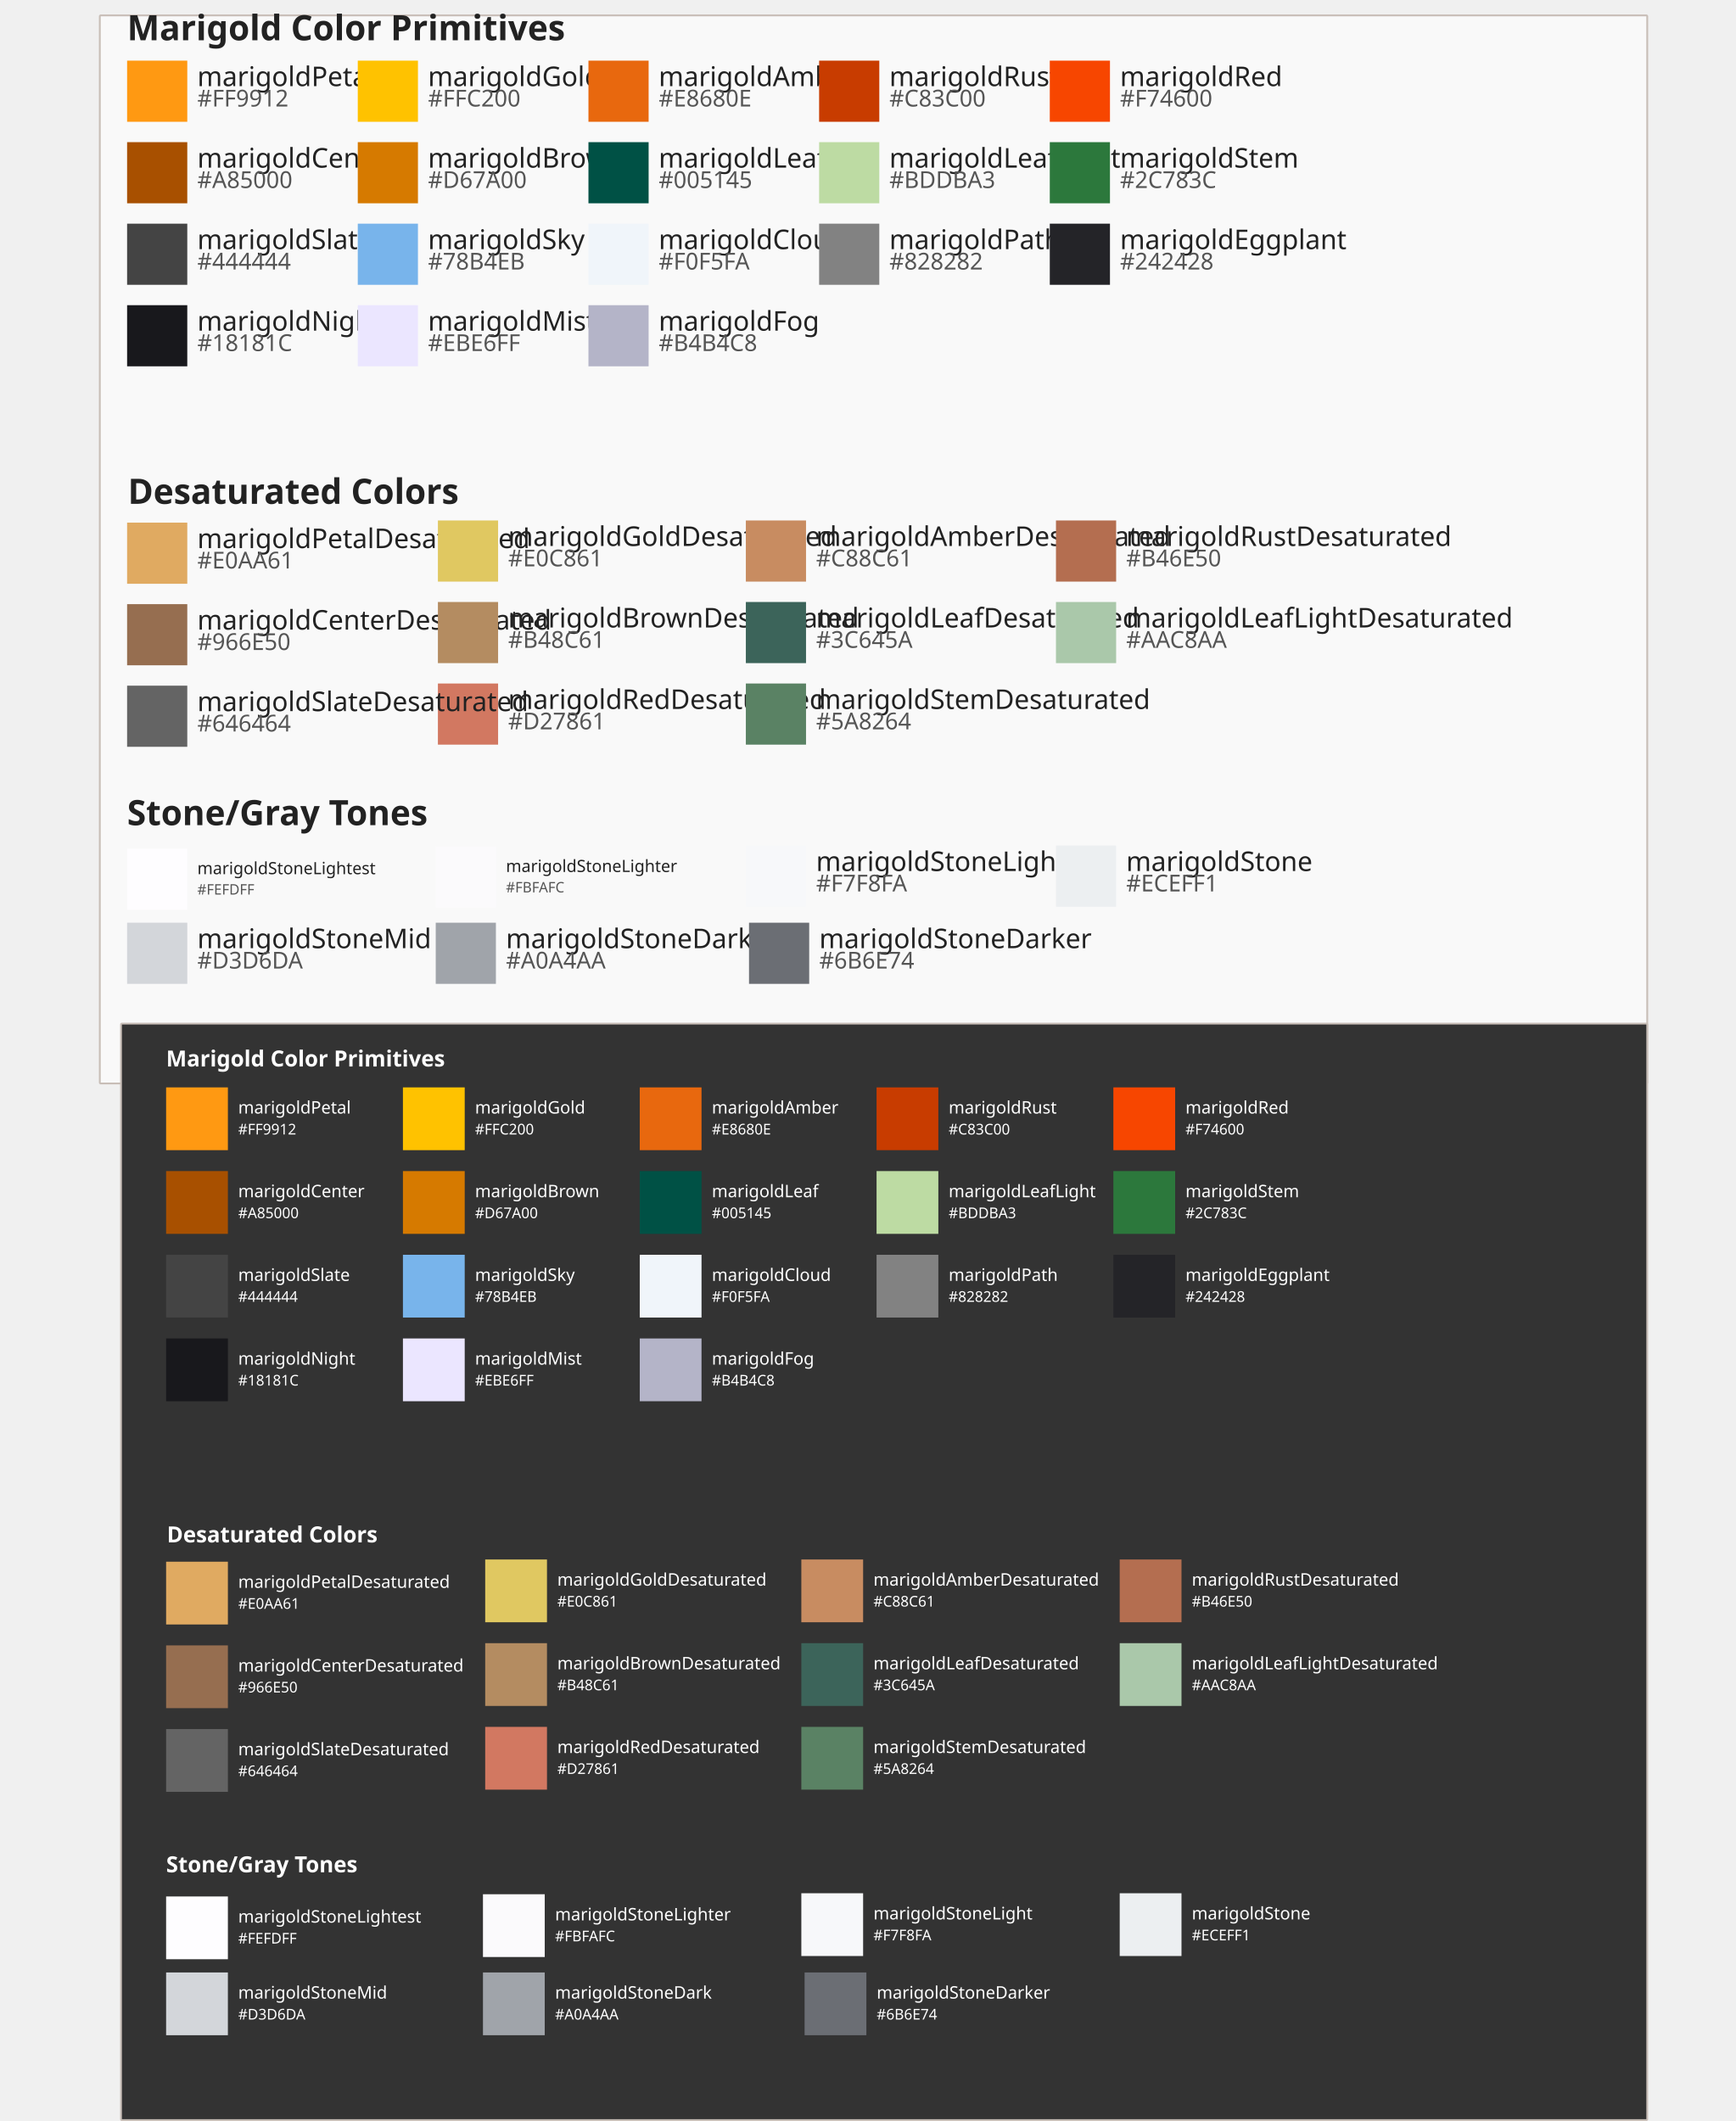
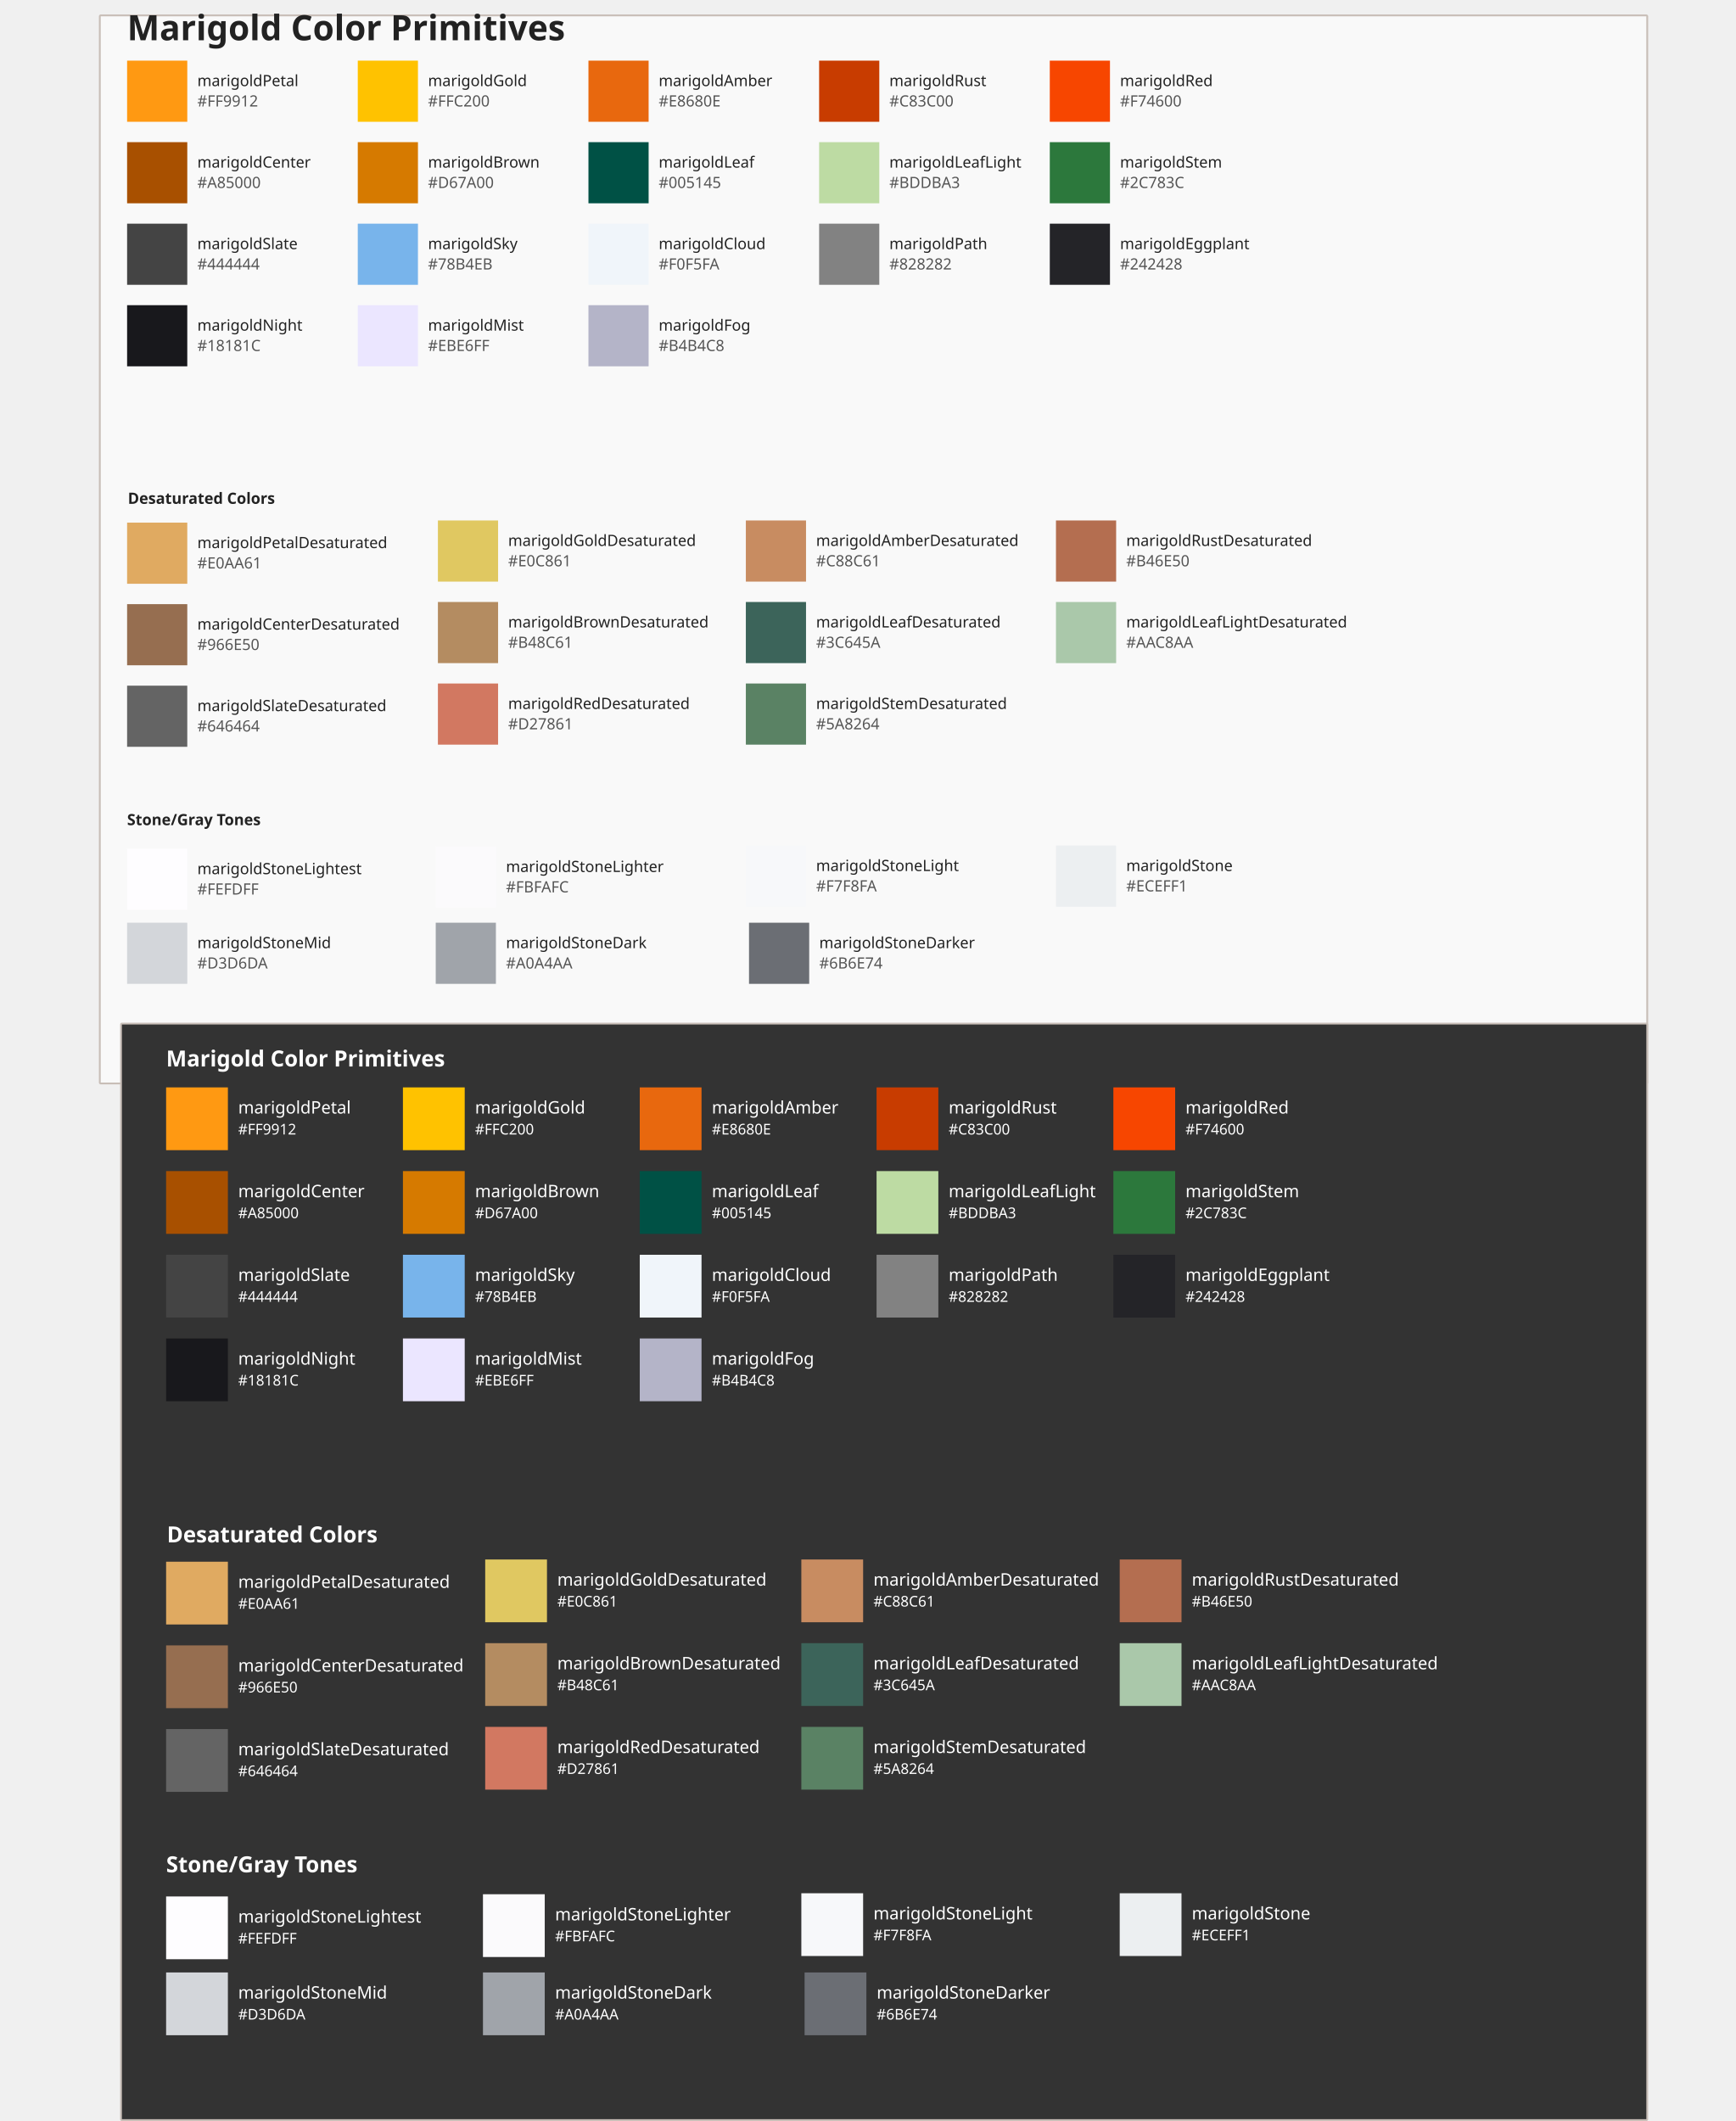
<svg xmlns="http://www.w3.org/2000/svg" width="900" height="1100" style="font-family:sans-serif" version="1.1" id="svg71">
  <defs id="defs71" />
  <style id="style1">
    .label { font-size: 14px; fill: #222; }
    .hex { font-size: 12px; fill: #555; }
    .title { font-size: 18px; font-weight: bold; fill: #222; }
  </style>
  <rect style="font-family:sans-serif;fill:#f9f9f9;fill-opacity:1;stroke:#c8beb7;stroke-width:1.89;stroke-linecap:round;stroke-linejoin:round;stroke-miterlimit:28;paint-order:markers stroke fill" id="rect1-6" width="801.503" height="552.97" x="52.233" y="8.462" />
  <text x="66.44" y="20.714" class="title" id="text1" transform="scale(0.992055,1.008009)" style="stroke-width:1">Marigold Color Primitives</text>
-   <text x="66.834" y="259.223" class="title" id="text2" transform="scale(0.992055,1.008009)" style="stroke-width:1">Desaturated Colors</text>
-   <text x="66.44" y="424.559" class="title" id="text3" transform="scale(0.992055,1.008009)" style="stroke-width:1">Stone/Gray Tones</text>
+   <text x="66.834" y="259.223" class="title" id="text2" transform="scale(0.992055,1.008009)" style="stroke-width:1;font-size:8px">Desaturated Colors</text>
+   <text x="66.44" y="424.559" class="title" id="text3" transform="scale(0.992055,1.008009)" style="stroke-width:1;font-size:8px">Stone/Gray Tones</text>
  <rect x="65.912" y="31.449" width="31.205" height="31.707" fill="#ff9912" id="rect3" style="stroke-width:1" />
-   <text x="103.138" y="44.305" class="label" id="text4" transform="scale(0.992055,1.008009)" style="stroke-width:1">marigoldPetal</text>
-   <text x="103.138" y="54.79" class="hex" id="text5" transform="scale(0.992055,1.008009)" style="stroke-width:1">#FF9912</text>
+   <text x="103.138" y="44.305" class="label" id="text4" transform="scale(0.992055,1.008009)" style="stroke-width:1;font-size:8px">marigoldPetal</text>
+   <text x="103.138" y="54.79" class="hex" id="text5" transform="scale(0.992055,1.008009)" style="stroke-width:1;font-size:8px">#FF9912</text>
  <rect x="185.532" y="31.449" width="31.205" height="31.707" fill="#ffc200" id="rect5" style="stroke-width:1" />
-   <text x="223.716" y="44.305" class="label" id="text6" transform="scale(0.992055,1.008009)" style="stroke-width:1">marigoldGold</text>
-   <text x="223.716" y="54.79" class="hex" id="text7" transform="scale(0.992055,1.008009)" style="stroke-width:1">#FFC200</text>
+   <text x="223.716" y="44.305" class="label" id="text6" transform="scale(0.992055,1.008009)" style="stroke-width:1;font-size:8px">marigoldGold</text>
+   <text x="223.716" y="54.79" class="hex" id="text7" transform="scale(0.992055,1.008009)" style="stroke-width:1;font-size:8px">#FFC200</text>
  <rect x="305.152" y="31.449" width="31.205" height="31.707" fill="#e8680e" id="rect7" style="stroke-width:1" />
-   <text x="344.294" y="44.305" class="label" id="text8" transform="scale(0.992055,1.008009)" style="stroke-width:1">marigoldAmber</text>
-   <text x="344.294" y="54.79" class="hex" id="text9" transform="scale(0.992055,1.008009)" style="stroke-width:1">#E8680E</text>
+   <text x="344.294" y="44.305" class="label" id="text8" transform="scale(0.992055,1.008009)" style="stroke-width:1;font-size:8px">marigoldAmber</text>
+   <text x="344.294" y="54.79" class="hex" id="text9" transform="scale(0.992055,1.008009)" style="stroke-width:1;font-size:8px">#E8680E</text>
  <rect x="424.772" y="31.449" width="31.205" height="31.707" fill="#c83c00" id="rect9" style="stroke-width:1" />
-   <text x="464.872" y="44.305" class="label" id="text10" transform="scale(0.992055,1.008009)" style="stroke-width:1">marigoldRust</text>
-   <text x="464.872" y="54.79" class="hex" id="text11" transform="scale(0.992055,1.008009)" style="stroke-width:1">#C83C00</text>
+   <text x="464.872" y="44.305" class="label" id="text10" transform="scale(0.992055,1.008009)" style="stroke-width:1;font-size:8px">marigoldRust</text>
+   <text x="464.872" y="54.79" class="hex" id="text11" transform="scale(0.992055,1.008009)" style="stroke-width:1;font-size:8px">#C83C00</text>
  <rect x="544.392" y="31.449" width="31.205" height="31.707" fill="#f74600" id="rect11" style="stroke-width:1" />
-   <text x="585.45" y="44.305" class="label" id="text12" transform="scale(0.992055,1.008009)" style="stroke-width:1">marigoldRed</text>
-   <text x="585.45" y="54.79" class="hex" id="text13" transform="scale(0.992055,1.008009)" style="stroke-width:1">#F74600</text>
+   <text x="585.45" y="44.305" class="label" id="text12" transform="scale(0.992055,1.008009)" style="stroke-width:1;font-size:8px">marigoldRed</text>
+   <text x="585.45" y="54.79" class="hex" id="text13" transform="scale(0.992055,1.008009)" style="stroke-width:1;font-size:8px">#F74600</text>
  <rect x="65.912" y="73.725" width="31.205" height="31.707" fill="#a85000" id="rect13" style="stroke-width:1" />
-   <text x="103.138" y="86.245" class="label" id="text14" transform="scale(0.992055,1.008009)" style="stroke-width:1">marigoldCenter</text>
-   <text x="103.138" y="96.731" class="hex" id="text15" transform="scale(0.992055,1.008009)" style="stroke-width:1">#A85000</text>
+   <text x="103.138" y="86.245" class="label" id="text14" transform="scale(0.992055,1.008009)" style="stroke-width:1;font-size:8px">marigoldCenter</text>
+   <text x="103.138" y="96.731" class="hex" id="text15" transform="scale(0.992055,1.008009)" style="stroke-width:1;font-size:8px">#A85000</text>
  <rect x="185.532" y="73.725" width="31.205" height="31.707" fill="#d67a00" id="rect15" style="stroke-width:1" />
-   <text x="223.716" y="86.245" class="label" id="text16" transform="scale(0.992055,1.008009)" style="stroke-width:1">marigoldBrown</text>
-   <text x="223.716" y="96.731" class="hex" id="text17" transform="scale(0.992055,1.008009)" style="stroke-width:1">#D67A00</text>
+   <text x="223.716" y="86.245" class="label" id="text16" transform="scale(0.992055,1.008009)" style="stroke-width:1;font-size:8px">marigoldBrown</text>
+   <text x="223.716" y="96.731" class="hex" id="text17" transform="scale(0.992055,1.008009)" style="stroke-width:1;font-size:8px">#D67A00</text>
  <rect x="305.152" y="73.725" width="31.205" height="31.707" fill="#005145" id="rect17" style="stroke-width:1" />
-   <text x="344.294" y="86.245" class="label" id="text18" transform="scale(0.992055,1.008009)" style="stroke-width:1">marigoldLeaf</text>
-   <text x="344.294" y="96.731" class="hex" id="text19" transform="scale(0.992055,1.008009)" style="stroke-width:1">#005145</text>
+   <text x="344.294" y="86.245" class="label" id="text18" transform="scale(0.992055,1.008009)" style="stroke-width:1;font-size:8px">marigoldLeaf</text>
+   <text x="344.294" y="96.731" class="hex" id="text19" transform="scale(0.992055,1.008009)" style="stroke-width:1;font-size:8px">#005145</text>
  <rect x="424.772" y="73.725" width="31.205" height="31.707" fill="#bddba3" id="rect19" style="stroke-width:1" />
-   <text x="464.872" y="86.245" class="label" id="text20" transform="scale(0.992055,1.008009)" style="stroke-width:1">marigoldLeafLight</text>
-   <text x="464.872" y="96.731" class="hex" id="text21" transform="scale(0.992055,1.008009)" style="stroke-width:1">#BDDBA3</text>
+   <text x="464.872" y="86.245" class="label" id="text20" transform="scale(0.992055,1.008009)" style="stroke-width:1;font-size:8px">marigoldLeafLight</text>
+   <text x="464.872" y="96.731" class="hex" id="text21" transform="scale(0.992055,1.008009)" style="stroke-width:1;font-size:8px">#BDDBA3</text>
  <rect x="544.392" y="73.725" width="31.205" height="31.707" fill="#2c783c" id="rect21" style="stroke-width:1" />
-   <text x="585.45" y="86.245" class="label" id="text22" transform="scale(0.992055,1.008009)" style="stroke-width:1">marigoldStem</text>
-   <text x="585.45" y="96.731" class="hex" id="text23" transform="scale(0.992055,1.008009)" style="stroke-width:1">#2C783C</text>
+   <text x="585.45" y="86.245" class="label" id="text22" transform="scale(0.992055,1.008009)" style="stroke-width:1;font-size:8px">marigoldStem</text>
+   <text x="585.45" y="96.731" class="hex" id="text23" transform="scale(0.992055,1.008009)" style="stroke-width:1;font-size:8px">#2C783C</text>
  <rect x="65.912" y="116.001" width="31.205" height="31.707" fill="#444444" id="rect23" style="stroke-width:1" />
-   <text x="103.138" y="128.186" class="label" id="text24" transform="scale(0.992055,1.008009)" style="stroke-width:1">marigoldSlate</text>
-   <text x="103.138" y="138.671" class="hex" id="text25" transform="scale(0.992055,1.008009)" style="stroke-width:1">#444444</text>
+   <text x="103.138" y="128.186" class="label" id="text24" transform="scale(0.992055,1.008009)" style="stroke-width:1;font-size:8px">marigoldSlate</text>
+   <text x="103.138" y="138.671" class="hex" id="text25" transform="scale(0.992055,1.008009)" style="stroke-width:1;font-size:8px">#444444</text>
  <rect x="185.532" y="116.001" width="31.205" height="31.707" fill="#78b4eb" id="rect25" style="stroke-width:1" />
-   <text x="223.716" y="128.186" class="label" id="text26" transform="scale(0.992055,1.008009)" style="stroke-width:1">marigoldSky</text>
-   <text x="223.716" y="138.671" class="hex" id="text27" transform="scale(0.992055,1.008009)" style="stroke-width:1">#78B4EB</text>
+   <text x="223.716" y="128.186" class="label" id="text26" transform="scale(0.992055,1.008009)" style="stroke-width:1;font-size:8px">marigoldSky</text>
+   <text x="223.716" y="138.671" class="hex" id="text27" transform="scale(0.992055,1.008009)" style="stroke-width:1;font-size:8px">#78B4EB</text>
  <rect x="305.152" y="116.001" width="31.205" height="31.707" fill="#f0f5fa" id="rect27" style="stroke-width:1" />
-   <text x="344.294" y="128.186" class="label" id="text28" transform="scale(0.992055,1.008009)" style="stroke-width:1">marigoldCloud</text>
-   <text x="344.294" y="138.671" class="hex" id="text29" transform="scale(0.992055,1.008009)" style="stroke-width:1">#F0F5FA</text>
+   <text x="344.294" y="128.186" class="label" id="text28" transform="scale(0.992055,1.008009)" style="stroke-width:1;font-size:8px">marigoldCloud</text>
+   <text x="344.294" y="138.671" class="hex" id="text29" transform="scale(0.992055,1.008009)" style="stroke-width:1;font-size:8px">#F0F5FA</text>
  <rect x="424.772" y="116.001" width="31.205" height="31.707" fill="#828282" id="rect29" style="stroke-width:1" />
-   <text x="464.872" y="128.186" class="label" id="text30" transform="scale(0.992055,1.008009)" style="stroke-width:1">marigoldPath</text>
-   <text x="464.872" y="138.671" class="hex" id="text31" transform="scale(0.992055,1.008009)" style="stroke-width:1">#828282</text>
+   <text x="464.872" y="128.186" class="label" id="text30" transform="scale(0.992055,1.008009)" style="stroke-width:1;font-size:8px">marigoldPath</text>
+   <text x="464.872" y="138.671" class="hex" id="text31" transform="scale(0.992055,1.008009)" style="stroke-width:1;font-size:8px">#828282</text>
  <rect x="544.392" y="116.001" width="31.205" height="31.707" fill="#242428" id="rect31" style="stroke-width:1" />
-   <text x="585.45" y="128.186" class="label" id="text32" transform="scale(0.992055,1.008009)" style="stroke-width:1">marigoldEggplant</text>
-   <text x="585.45" y="138.671" class="hex" id="text33" transform="scale(0.992055,1.008009)" style="stroke-width:1">#242428</text>
+   <text x="585.45" y="128.186" class="label" id="text32" transform="scale(0.992055,1.008009)" style="stroke-width:1;font-size:8px">marigoldEggplant</text>
+   <text x="585.45" y="138.671" class="hex" id="text33" transform="scale(0.992055,1.008009)" style="stroke-width:1;font-size:8px">#242428</text>
  <rect x="65.912" y="158.277" width="31.205" height="31.707" fill="#18181c" id="rect33" style="stroke-width:1" />
-   <text x="103.138" y="170.126" class="label" id="text34" transform="scale(0.992055,1.008009)" style="stroke-width:1">marigoldNight</text>
-   <text x="103.138" y="180.611" class="hex" id="text35" transform="scale(0.992055,1.008009)" style="stroke-width:1">#18181C</text>
+   <text x="103.138" y="170.126" class="label" id="text34" transform="scale(0.992055,1.008009)" style="stroke-width:1;font-size:8px">marigoldNight</text>
+   <text x="103.138" y="180.611" class="hex" id="text35" transform="scale(0.992055,1.008009)" style="stroke-width:1;font-size:8px">#18181C</text>
  <rect x="185.532" y="158.277" width="31.205" height="31.707" fill="#ebe6ff" id="rect35" style="stroke-width:1" />
-   <text x="223.716" y="170.126" class="label" id="text36" transform="scale(0.992055,1.008009)" style="stroke-width:1">marigoldMist</text>
-   <text x="223.716" y="180.611" class="hex" id="text37" transform="scale(0.992055,1.008009)" style="stroke-width:1">#EBE6FF</text>
+   <text x="223.716" y="170.126" class="label" id="text36" transform="scale(0.992055,1.008009)" style="stroke-width:1;font-size:8px">marigoldMist</text>
+   <text x="223.716" y="180.611" class="hex" id="text37" transform="scale(0.992055,1.008009)" style="stroke-width:1;font-size:8px">#EBE6FF</text>
  <rect x="305.152" y="158.277" width="31.205" height="31.707" fill="#b4b4c8" id="rect37" style="stroke-width:1" />
-   <text x="344.294" y="170.126" class="label" id="text38" transform="scale(0.992055,1.008009)" style="stroke-width:1">marigoldFog</text>
-   <text x="344.294" y="180.611" class="hex" id="text39" transform="scale(0.992055,1.008009)" style="stroke-width:1">#B4B4C8</text>
+   <text x="344.294" y="170.126" class="label" id="text38" transform="scale(0.992055,1.008009)" style="stroke-width:1;font-size:8px">marigoldFog</text>
+   <text x="344.294" y="180.611" class="hex" id="text39" transform="scale(0.992055,1.008009)" style="stroke-width:1;font-size:8px">#B4B4C8</text>
  <rect x="65.912" y="271.049" width="31.205" height="31.707" fill="#e0aa61" id="rect39" style="stroke-width:1" />
-   <text x="103.138" y="282.002" class="label" id="text40" transform="scale(0.992055,1.008009)" style="stroke-width:1">marigoldPetalDesaturated</text>
-   <text x="103.138" y="292.487" class="hex" id="text41" transform="scale(0.992055,1.008009)" style="stroke-width:1">#E0AA61</text>
+   <text x="103.138" y="282.002" class="label" id="text40" transform="scale(0.992055,1.008009)" style="stroke-width:1;font-size:8px">marigoldPetalDesaturated</text>
+   <text x="103.138" y="292.487" class="hex" id="text41" transform="scale(0.992055,1.008009)" style="stroke-width:1;font-size:8px">#E0AA61</text>
  <rect x="227.088" y="269.928" width="31.205" height="31.707" fill="#e0c861" id="rect41" style="stroke-width:1" />
-   <text x="265.605" y="280.89" class="label" id="text42" transform="scale(0.992055,1.008009)" style="stroke-width:1">marigoldGoldDesaturated</text>
-   <text x="265.605" y="291.375" class="hex" id="text43" transform="scale(0.992055,1.008009)" style="stroke-width:1">#E0C861</text>
+   <text x="265.605" y="280.89" class="label" id="text42" transform="scale(0.992055,1.008009)" style="stroke-width:1;font-size:8px">marigoldGoldDesaturated</text>
+   <text x="265.605" y="291.375" class="hex" id="text43" transform="scale(0.992055,1.008009)" style="stroke-width:1;font-size:8px">#E0C861</text>
  <rect x="386.775" y="269.928" width="31.205" height="31.707" fill="#c88c61" id="rect43" style="stroke-width:1" />
-   <text x="426.571" y="280.89" class="label" id="text44" transform="scale(0.992055,1.008009)" style="stroke-width:1">marigoldAmberDesaturated</text>
-   <text x="426.571" y="291.375" class="hex" id="text45" transform="scale(0.992055,1.008009)" style="stroke-width:1">#C88C61</text>
+   <text x="426.571" y="280.89" class="label" id="text44" transform="scale(0.992055,1.008009)" style="stroke-width:1;font-size:8px">marigoldAmberDesaturated</text>
+   <text x="426.571" y="291.375" class="hex" id="text45" transform="scale(0.992055,1.008009)" style="stroke-width:1;font-size:8px">#C88C61</text>
  <rect x="547.594" y="269.928" width="31.205" height="31.707" fill="#b46e50" id="rect45" style="stroke-width:1" />
-   <text x="588.677" y="280.89" class="label" id="text46" transform="scale(0.992055,1.008009)" style="stroke-width:1">marigoldRustDesaturated</text>
-   <text x="588.677" y="291.375" class="hex" id="text47" transform="scale(0.992055,1.008009)" style="stroke-width:1">#B46E50</text>
+   <text x="588.677" y="280.89" class="label" id="text46" transform="scale(0.992055,1.008009)" style="stroke-width:1;font-size:8px">marigoldRustDesaturated</text>
+   <text x="588.677" y="291.375" class="hex" id="text47" transform="scale(0.992055,1.008009)" style="stroke-width:1;font-size:8px">#B46E50</text>
  <rect x="227.088" y="354.48" width="31.205" height="31.707" fill="#d27861" id="rect47" style="stroke-width:1" />
-   <text x="265.605" y="364.77" class="label" id="text48" transform="scale(0.992055,1.008009)" style="stroke-width:1">marigoldRedDesaturated</text>
-   <text x="265.605" y="375.255" class="hex" id="text49" transform="scale(0.992055,1.008009)" style="stroke-width:1">#D27861</text>
+   <text x="265.605" y="364.77" class="label" id="text48" transform="scale(0.992055,1.008009)" style="stroke-width:1;font-size:8px">marigoldRedDesaturated</text>
+   <text x="265.605" y="375.255" class="hex" id="text49" transform="scale(0.992055,1.008009)" style="stroke-width:1;font-size:8px">#D27861</text>
  <rect x="65.912" y="313.325" width="31.205" height="31.707" fill="#966e50" id="rect49" style="stroke-width:1" />
-   <text x="103.138" y="323.942" class="label" id="text50" transform="scale(0.992055,1.008009)" style="stroke-width:1">marigoldCenterDesaturated</text>
-   <text x="103.138" y="334.427" class="hex" id="text51" transform="scale(0.992055,1.008009)" style="stroke-width:1">#966E50</text>
+   <text x="103.138" y="323.942" class="label" id="text50" transform="scale(0.992055,1.008009)" style="stroke-width:1;font-size:8px">marigoldCenterDesaturated</text>
+   <text x="103.138" y="334.427" class="hex" id="text51" transform="scale(0.992055,1.008009)" style="stroke-width:1;font-size:8px">#966E50</text>
  <rect x="227.088" y="312.204" width="31.205" height="31.707" fill="#b48c61" id="rect51" style="stroke-width:1" />
-   <text x="265.605" y="322.83" class="label" id="text52" transform="scale(0.992055,1.008009)" style="stroke-width:1">marigoldBrownDesaturated</text>
-   <text x="265.605" y="333.315" class="hex" id="text53" transform="scale(0.992055,1.008009)" style="stroke-width:1">#B48C61</text>
+   <text x="265.605" y="322.83" class="label" id="text52" transform="scale(0.992055,1.008009)" style="stroke-width:1;font-size:8px">marigoldBrownDesaturated</text>
+   <text x="265.605" y="333.315" class="hex" id="text53" transform="scale(0.992055,1.008009)" style="stroke-width:1;font-size:8px">#B48C61</text>
  <rect x="386.775" y="312.204" width="31.205" height="31.707" fill="#3c645a" id="rect53" style="stroke-width:1" />
-   <text x="426.571" y="322.83" class="label" id="text54" transform="scale(0.992055,1.008009)" style="stroke-width:1">marigoldLeafDesaturated</text>
-   <text x="426.571" y="333.315" class="hex" id="text55" transform="scale(0.992055,1.008009)" style="stroke-width:1">#3C645A</text>
+   <text x="426.571" y="322.83" class="label" id="text54" transform="scale(0.992055,1.008009)" style="stroke-width:1;font-size:8px">marigoldLeafDesaturated</text>
+   <text x="426.571" y="333.315" class="hex" id="text55" transform="scale(0.992055,1.008009)" style="stroke-width:1;font-size:8px">#3C645A</text>
  <rect x="547.594" y="312.204" width="31.205" height="31.707" fill="#aac8aa" id="rect55" style="stroke-width:1" />
-   <text x="588.677" y="322.83" class="label" id="text56" transform="scale(0.992055,1.008009)" style="stroke-width:1">marigoldLeafLightDesaturated</text>
-   <text x="588.677" y="333.315" class="hex" id="text57" transform="scale(0.992055,1.008009)" style="stroke-width:1">#AAC8AA</text>
+   <text x="588.677" y="322.83" class="label" id="text56" transform="scale(0.992055,1.008009)" style="stroke-width:1;font-size:8px">marigoldLeafLightDesaturated</text>
+   <text x="588.677" y="333.315" class="hex" id="text57" transform="scale(0.992055,1.008009)" style="stroke-width:1;font-size:8px">#AAC8AA</text>
  <rect x="386.775" y="354.48" width="31.205" height="31.707" fill="#5a8264" id="rect57" style="stroke-width:1" />
-   <text x="426.571" y="364.77" class="label" id="text58" transform="scale(0.992055,1.008009)" style="stroke-width:1">marigoldStemDesaturated</text>
-   <text x="426.571" y="375.255" class="hex" id="text59" transform="scale(0.992055,1.008009)" style="stroke-width:1">#5A8264</text>
+   <text x="426.571" y="364.77" class="label" id="text58" transform="scale(0.992055,1.008009)" style="stroke-width:1;font-size:8px">marigoldStemDesaturated</text>
+   <text x="426.571" y="375.255" class="hex" id="text59" transform="scale(0.992055,1.008009)" style="stroke-width:1;font-size:8px">#5A8264</text>
  <rect x="65.912" y="355.601" width="31.205" height="31.707" fill="#646464" id="rect59" style="stroke-width:1" />
-   <text x="103.138" y="365.882" class="label" id="text60" transform="scale(0.992055,1.008009)" style="stroke-width:1">marigoldSlateDesaturated</text>
-   <text x="103.138" y="376.367" class="hex" id="text61" transform="scale(0.992055,1.008009)" style="stroke-width:1">#646464</text>
+   <text x="103.138" y="365.882" class="label" id="text60" transform="scale(0.992055,1.008009)" style="stroke-width:1;font-size:8px">marigoldSlateDesaturated</text>
+   <text x="103.138" y="376.367" class="hex" id="text61" transform="scale(0.992055,1.008009)" style="stroke-width:1;font-size:8px">#646464</text>
  <rect x="386.775" y="438.529" width="31.205" height="31.707" fill="#f7f8fa" id="rect61" style="stroke-width:1" />
-   <text x="426.571" y="448.151" class="label" id="text62" transform="scale(0.992055,1.008009)" style="stroke-width:1">marigoldStoneLight</text>
-   <text x="426.571" y="458.636" class="hex" id="text63" transform="scale(0.992055,1.008009)" style="stroke-width:1">#F7F8FA</text>
+   <text x="426.571" y="448.151" class="label" id="text62" transform="scale(0.992055,1.008009)" style="stroke-width:1;font-size:8px">marigoldStoneLight</text>
+   <text x="426.571" y="458.636" class="hex" id="text63" transform="scale(0.992055,1.008009)" style="stroke-width:1;font-size:8px">#F7F8FA</text>
  <rect x="547.594" y="438.529" width="31.205" height="31.707" fill="#eceff1" id="rect63" style="stroke-width:1" />
-   <text x="588.677" y="448.151" class="label" id="text64" transform="scale(0.992055,1.008009)" style="stroke-width:1">marigoldStone</text>
-   <text x="588.677" y="458.636" class="hex" id="text65" transform="scale(0.992055,1.008009)" style="stroke-width:1">#ECEFF1</text>
+   <text x="588.677" y="448.151" class="label" id="text64" transform="scale(0.992055,1.008009)" style="stroke-width:1;font-size:8px">marigoldStone</text>
+   <text x="588.677" y="458.636" class="hex" id="text65" transform="scale(0.992055,1.008009)" style="stroke-width:1;font-size:8px">#ECEFF1</text>
  <rect x="65.912" y="478.541" width="31.205" height="31.707" fill="#d3d6da" id="rect65" style="stroke-width:1" />
-   <text x="103.138" y="487.845" class="label" id="text66" transform="scale(0.992055,1.008009)" style="stroke-width:1">marigoldStoneMid</text>
-   <text x="103.138" y="498.33" class="hex" id="text67" transform="scale(0.992055,1.008009)" style="stroke-width:1">#D3D6DA</text>
+   <text x="103.138" y="487.845" class="label" id="text66" transform="scale(0.992055,1.008009)" style="stroke-width:1;font-size:8px">marigoldStoneMid</text>
+   <text x="103.138" y="498.33" class="hex" id="text67" transform="scale(0.992055,1.008009)" style="stroke-width:1;font-size:8px">#D3D6DA</text>
  <rect x="225.957" y="478.541" width="31.205" height="31.707" fill="#a0a4aa" id="rect67" style="stroke-width:1" />
-   <text x="264.464" y="487.845" class="label" id="text68" transform="scale(0.992055,1.008009)" style="stroke-width:1">marigoldStoneDark</text>
-   <text x="264.464" y="498.33" class="hex" id="text69" transform="scale(0.992055,1.008009)" style="stroke-width:1">#A0A4AA</text>
+   <text x="264.464" y="487.845" class="label" id="text68" transform="scale(0.992055,1.008009)" style="stroke-width:1;font-size:8px">marigoldStoneDark</text>
+   <text x="264.464" y="498.33" class="hex" id="text69" transform="scale(0.992055,1.008009)" style="stroke-width:1;font-size:8px">#A0A4AA</text>
  <rect x="388.421" y="478.541" width="31.205" height="31.707" fill="#6b6e74" id="rect69" style="stroke-width:1" />
-   <text x="428.23" y="487.845" class="label" id="text70" transform="scale(0.992055,1.008009)" style="stroke-width:1">marigoldStoneDarker</text>
-   <text x="428.23" y="498.33" class="hex" id="text71" transform="scale(0.992055,1.008009)" style="stroke-width:1">#6B6E74</text>
+   <text x="428.23" y="487.845" class="label" id="text70" transform="scale(0.992055,1.008009)" style="stroke-width:1;font-size:8px">marigoldStoneDarker</text>
+   <text x="428.23" y="498.33" class="hex" id="text71" transform="scale(0.992055,1.008009)" style="stroke-width:1;font-size:8px">#6B6E74</text>
  <rect x="225.957" y="439.032" width="31.205" height="31.707" fill="#f7f8fa" id="rect61-7" style="font-family:sans-serif;fill:#fbfafc;fill-opacity:1;stroke-width:1" />
-   <text x="264.464" y="448.65" class="label" id="text62-9" transform="scale(0.992055,1.008009)" style="font-size:8.682px;font-family:sans-serif;fill:#222222;stroke-width:1">marigoldStoneLighter</text>
-   <text x="264.464" y="459.135" class="hex" id="text63-3" transform="scale(0.992055,1.008009)" style="font-size:7.442px;font-family:sans-serif;fill:#555555;stroke-width:1">#FBFAFC</text>
+   <text x="264.464" y="448.65" class="label" id="text62-9" transform="scale(0.992055,1.008009)" style="font-size:8px;font-family:sans-serif;fill:#222222;stroke-width:1">marigoldStoneLighter</text>
+   <text x="264.464" y="459.135" class="hex" id="text63-3" transform="scale(0.992055,1.008009)" style="font-size:8px;font-family:sans-serif;fill:#555555;stroke-width:1">#FBFAFC</text>
  <rect x="65.912" y="440.153" width="31.205" height="31.707" fill="#f7f8fa" id="rect61-7-8" style="font-family:sans-serif;fill:#fefdff;fill-opacity:1;stroke-width:1" />
-   <text x="103.138" y="449.763" class="label" id="text62-9-0" transform="scale(0.992055,1.008009)" style="font-size:8.682px;font-family:sans-serif;fill:#222222;stroke-width:1">marigoldStoneLightest</text>
-   <text x="103.138" y="460.248" class="hex" id="text63-3-2" transform="scale(0.992055,1.008009)" style="font-size:7.442px;font-family:sans-serif;fill:#555555;stroke-width:1">#FEFDFF</text>
+   <text x="103.138" y="449.763" class="label" id="text62-9-0" transform="scale(0.992055,1.008009)" style="font-size:8px;font-family:sans-serif;fill:#222222;stroke-width:1">marigoldStoneLightest</text>
+   <text x="103.138" y="460.248" class="hex" id="text63-3-2" transform="scale(0.992055,1.008009)" style="font-size:8px;font-family:sans-serif;fill:#555555;stroke-width:1">#FEFDFF</text>
  <rect style="fill:#333333;fill-opacity:1;stroke:#c8beb7;stroke-width:1.89;stroke-linecap:round;stroke-linejoin:round;stroke-miterlimit:28;paint-order:markers stroke fill" id="rect1" width="790.515" height="567.715" x="63.222" y="531.34" />
  <text x="86.833" y="548.696" class="title" id="text1-3" transform="scale(0.9920403,1.008024)" style="font-weight:bold;font-size:11.46px;font-family:sans-serif;fill:#ffffff;fill-opacity:1;stroke-width:1">Marigold Color Primitives</text>
  <text x="87.238" y="793.561" class="title" id="text2-9" transform="scale(0.9920403,1.008024)" style="font-weight:bold;font-size:11.46px;font-family:sans-serif;fill:#ffffff;fill-opacity:1;stroke-width:1">Desaturated Colors</text>
  <text x="86.833" y="963.303" class="title" id="text3-9" transform="scale(0.9920403,1.008024)" style="font-weight:bold;font-size:11.46px;font-family:sans-serif;fill:#ffffff;fill-opacity:1;stroke-width:1">Stone/Gray Tones</text>
  <rect x="86.142" y="563.949" width="32.036" height="32.552" fill="#ff9912" id="rect3-9" style="font-family:sans-serif;stroke-width:1" />
  <text x="124.509" y="572.916" class="label" id="text4-1" transform="scale(0.9920403,1.008024)" style="font-size:8.913px;font-family:sans-serif;fill:#ffffff;fill-opacity:1;stroke-width:1">marigoldPetal</text>
  <text x="124.509" y="583.68" class="hex" id="text5-7" transform="scale(0.9920403,1.008024)" style="font-size:7.64px;font-family:sans-serif;fill:#ffffff;fill-opacity:1;stroke-width:1">#FF9912</text>
  <rect x="208.948" y="563.949" width="32.036" height="32.552" fill="#ffc200" id="rect5-2" style="font-family:sans-serif;stroke-width:1" />
  <text x="248.3" y="572.916" class="label" id="text6-3" transform="scale(0.9920403,1.008024)" style="font-size:8.913px;font-family:sans-serif;fill:#ffffff;fill-opacity:1;stroke-width:1">marigoldGold</text>
  <text x="248.3" y="583.68" class="hex" id="text7-6" transform="scale(0.9920403,1.008024)" style="font-size:7.64px;font-family:sans-serif;fill:#ffffff;fill-opacity:1;stroke-width:1">#FFC200</text>
  <rect x="331.754" y="563.949" width="32.036" height="32.552" fill="#e8680e" id="rect7-5" style="font-family:sans-serif;stroke-width:1" />
  <text x="372.092" y="572.916" class="label" id="text8-5" transform="scale(0.9920403,1.008024)" style="font-size:8.913px;font-family:sans-serif;fill:#ffffff;fill-opacity:1;stroke-width:1">marigoldAmber</text>
  <text x="372.092" y="583.68" class="hex" id="text9-8" transform="scale(0.9920403,1.008024)" style="font-size:7.64px;font-family:sans-serif;fill:#ffffff;fill-opacity:1;stroke-width:1">#E8680E</text>
  <rect x="454.56" y="563.949" width="32.036" height="32.552" fill="#c83c00" id="rect9-1" style="font-family:sans-serif;stroke-width:1" />
  <text x="495.883" y="572.916" class="label" id="text10-4" transform="scale(0.9920403,1.008024)" style="font-size:8.913px;font-family:sans-serif;fill:#ffffff;fill-opacity:1;stroke-width:1">marigoldRust</text>
  <text x="495.883" y="583.68" class="hex" id="text11-7" transform="scale(0.9920403,1.008024)" style="font-size:7.64px;font-family:sans-serif;fill:#ffffff;fill-opacity:1;stroke-width:1">#C83C00</text>
  <rect x="577.366" y="563.949" width="32.036" height="32.552" fill="#f74600" id="rect11-1" style="font-family:sans-serif;stroke-width:1" />
  <text x="619.674" y="572.916" class="label" id="text12-3" transform="scale(0.9920403,1.008024)" style="font-size:8.913px;font-family:sans-serif;fill:#ffffff;fill-opacity:1;stroke-width:1">marigoldRed</text>
  <text x="619.674" y="583.68" class="hex" id="text13-8" transform="scale(0.9920403,1.008024)" style="font-size:7.64px;font-family:sans-serif;fill:#ffffff;fill-opacity:1;stroke-width:1">#F74600</text>
  <rect x="86.142" y="607.352" width="32.036" height="32.552" fill="#a85000" id="rect13-4" style="font-family:sans-serif;stroke-width:1" />
  <text x="124.509" y="615.974" class="label" id="text14-8" transform="scale(0.9920403,1.008024)" style="font-size:8.913px;font-family:sans-serif;fill:#ffffff;fill-opacity:1;stroke-width:1">marigoldCenter</text>
  <text x="124.509" y="626.738" class="hex" id="text15-0" transform="scale(0.9920403,1.008024)" style="font-size:7.64px;font-family:sans-serif;fill:#ffffff;fill-opacity:1;stroke-width:1">#A85000</text>
  <rect x="208.948" y="607.352" width="32.036" height="32.552" fill="#d67a00" id="rect15-4" style="font-family:sans-serif;stroke-width:1" />
  <text x="248.3" y="615.974" class="label" id="text16-6" transform="scale(0.9920403,1.008024)" style="font-size:8.913px;font-family:sans-serif;fill:#ffffff;fill-opacity:1;stroke-width:1">marigoldBrown</text>
  <text x="248.3" y="626.738" class="hex" id="text17-0" transform="scale(0.9920403,1.008024)" style="font-size:7.64px;font-family:sans-serif;fill:#ffffff;fill-opacity:1;stroke-width:1">#D67A00</text>
  <rect x="331.754" y="607.352" width="32.036" height="32.552" fill="#005145" id="rect17-3" style="font-family:sans-serif;stroke-width:1" />
  <text x="372.092" y="615.974" class="label" id="text18-2" transform="scale(0.9920403,1.008024)" style="font-size:8.913px;font-family:sans-serif;fill:#ffffff;fill-opacity:1;stroke-width:1">marigoldLeaf</text>
  <text x="372.092" y="626.738" class="hex" id="text19-6" transform="scale(0.9920403,1.008024)" style="font-size:7.64px;font-family:sans-serif;fill:#ffffff;fill-opacity:1;stroke-width:1">#005145</text>
  <rect x="454.56" y="607.352" width="32.036" height="32.552" fill="#bddba3" id="rect19-9" style="font-family:sans-serif;stroke-width:1" />
  <text x="495.883" y="615.974" class="label" id="text20-4" transform="scale(0.9920403,1.008024)" style="font-size:8.913px;font-family:sans-serif;fill:#ffffff;fill-opacity:1;stroke-width:1">marigoldLeafLight</text>
  <text x="495.883" y="626.738" class="hex" id="text21-1" transform="scale(0.9920403,1.008024)" style="font-size:7.64px;font-family:sans-serif;fill:#ffffff;fill-opacity:1;stroke-width:1">#BDDBA3</text>
  <rect x="577.366" y="607.352" width="32.036" height="32.552" fill="#2c783c" id="rect21-3" style="font-family:sans-serif;stroke-width:1" />
  <text x="619.674" y="615.974" class="label" id="text22-7" transform="scale(0.9920403,1.008024)" style="font-size:8.913px;font-family:sans-serif;fill:#ffffff;fill-opacity:1;stroke-width:1">marigoldStem</text>
  <text x="619.674" y="626.738" class="hex" id="text23-8" transform="scale(0.9920403,1.008024)" style="font-size:7.64px;font-family:sans-serif;fill:#ffffff;fill-opacity:1;stroke-width:1">#2C783C</text>
  <rect x="86.142" y="650.756" width="32.036" height="32.552" fill="#444444" id="rect23-8" style="font-family:sans-serif;stroke-width:1" />
  <text x="124.509" y="659.031" class="label" id="text24-3" transform="scale(0.9920403,1.008024)" style="font-size:8.913px;font-family:sans-serif;fill:#ffffff;fill-opacity:1;stroke-width:1">marigoldSlate</text>
  <text x="124.509" y="669.796" class="hex" id="text25-8" transform="scale(0.9920403,1.008024)" style="font-size:7.64px;font-family:sans-serif;fill:#ffffff;fill-opacity:1;stroke-width:1">#444444</text>
  <rect x="208.948" y="650.756" width="32.036" height="32.552" fill="#78b4eb" id="rect25-1" style="font-family:sans-serif;stroke-width:1" />
  <text x="248.3" y="659.031" class="label" id="text26-5" transform="scale(0.9920403,1.008024)" style="font-size:8.913px;font-family:sans-serif;fill:#ffffff;fill-opacity:1;stroke-width:1">marigoldSky</text>
  <text x="248.3" y="669.796" class="hex" id="text27-3" transform="scale(0.9920403,1.008024)" style="font-size:7.64px;font-family:sans-serif;fill:#ffffff;fill-opacity:1;stroke-width:1">#78B4EB</text>
  <rect x="331.754" y="650.756" width="32.036" height="32.552" fill="#f0f5fa" id="rect27-5" style="font-family:sans-serif;stroke-width:1" />
  <text x="372.092" y="659.031" class="label" id="text28-4" transform="scale(0.9920403,1.008024)" style="font-size:8.913px;font-family:sans-serif;fill:#ffffff;fill-opacity:1;stroke-width:1">marigoldCloud</text>
  <text x="372.092" y="669.796" class="hex" id="text29-3" transform="scale(0.9920403,1.008024)" style="font-size:7.64px;font-family:sans-serif;fill:#ffffff;fill-opacity:1;stroke-width:1">#F0F5FA</text>
  <rect x="454.56" y="650.756" width="32.036" height="32.552" fill="#828282" id="rect29-6" style="font-family:sans-serif;stroke-width:1" />
  <text x="495.883" y="659.031" class="label" id="text30-5" transform="scale(0.9920403,1.008024)" style="font-size:8.913px;font-family:sans-serif;fill:#ffffff;fill-opacity:1;stroke-width:1">marigoldPath</text>
  <text x="495.883" y="669.796" class="hex" id="text31-9" transform="scale(0.9920403,1.008024)" style="font-size:7.64px;font-family:sans-serif;fill:#ffffff;fill-opacity:1;stroke-width:1">#828282</text>
  <rect x="577.366" y="650.756" width="32.036" height="32.552" fill="#242428" id="rect31-5" style="font-family:sans-serif;stroke-width:1" />
  <text x="619.674" y="659.031" class="label" id="text32-4" transform="scale(0.9920403,1.008024)" style="font-size:8.913px;font-family:sans-serif;fill:#ffffff;fill-opacity:1;stroke-width:1">marigoldEggplant</text>
  <text x="619.674" y="669.796" class="hex" id="text33-9" transform="scale(0.9920403,1.008024)" style="font-size:7.64px;font-family:sans-serif;fill:#ffffff;fill-opacity:1;stroke-width:1">#242428</text>
  <rect x="86.142" y="694.159" width="32.036" height="32.552" fill="#18181c" id="rect33-1" style="font-family:sans-serif;stroke-width:1" />
  <text x="124.509" y="702.089" class="label" id="text34-7" transform="scale(0.9920403,1.008024)" style="font-size:8.913px;font-family:sans-serif;fill:#ffffff;fill-opacity:1;stroke-width:1">marigoldNight</text>
  <text x="124.509" y="712.854" class="hex" id="text35-5" transform="scale(0.9920403,1.008024)" style="font-size:7.64px;font-family:sans-serif;fill:#ffffff;fill-opacity:1;stroke-width:1">#18181C</text>
  <rect x="208.948" y="694.159" width="32.036" height="32.552" fill="#ebe6ff" id="rect35-5" style="font-family:sans-serif;stroke-width:1" />
  <text x="248.3" y="702.089" class="label" id="text36-4" transform="scale(0.9920403,1.008024)" style="font-size:8.913px;font-family:sans-serif;fill:#ffffff;fill-opacity:1;stroke-width:1">marigoldMist</text>
  <text x="248.3" y="712.854" class="hex" id="text37-1" transform="scale(0.9920403,1.008024)" style="font-size:7.64px;font-family:sans-serif;fill:#ffffff;fill-opacity:1;stroke-width:1">#EBE6FF</text>
  <rect x="331.754" y="694.159" width="32.036" height="32.552" fill="#b4b4c8" id="rect37-8" style="font-family:sans-serif;stroke-width:1" />
  <text x="372.092" y="702.089" class="label" id="text38-8" transform="scale(0.9920403,1.008024)" style="font-size:8.913px;font-family:sans-serif;fill:#ffffff;fill-opacity:1;stroke-width:1">marigoldFog</text>
  <text x="372.092" y="712.854" class="hex" id="text39-3" transform="scale(0.9920403,1.008024)" style="font-size:7.64px;font-family:sans-serif;fill:#ffffff;fill-opacity:1;stroke-width:1">#B4B4C8</text>
  <rect x="86.142" y="809.938" width="32.036" height="32.552" fill="#e0aa61" id="rect39-5" style="font-family:sans-serif;stroke-width:1" />
  <text x="124.509" y="816.947" class="label" id="text40-2" transform="scale(0.9920403,1.008024)" style="font-size:8.913px;font-family:sans-serif;fill:#ffffff;fill-opacity:1;stroke-width:1">marigoldPetalDesaturated</text>
  <text x="124.509" y="827.711" class="hex" id="text41-2" transform="scale(0.9920403,1.008024)" style="font-size:7.64px;font-family:sans-serif;fill:#ffffff;fill-opacity:1;stroke-width:1">#E0AA61</text>
  <rect x="251.611" y="808.787" width="32.036" height="32.552" fill="#e0c861" id="rect41-6" style="font-family:sans-serif;stroke-width:1" />
  <text x="291.306" y="815.805" class="label" id="text42-6" transform="scale(0.9920403,1.008024)" style="font-size:8.913px;font-family:sans-serif;fill:#ffffff;fill-opacity:1;stroke-width:1">marigoldGoldDesaturated</text>
  <text x="291.306" y="826.569" class="hex" id="text43-7" transform="scale(0.9920403,1.008024)" style="font-size:7.64px;font-family:sans-serif;fill:#ffffff;fill-opacity:1;stroke-width:1">#E0C861</text>
  <rect x="415.551" y="808.787" width="32.036" height="32.552" fill="#c88c61" id="rect43-8" style="font-family:sans-serif;stroke-width:1" />
  <text x="456.561" y="815.805" class="label" id="text44-4" transform="scale(0.9920403,1.008024)" style="font-size:8.913px;font-family:sans-serif;fill:#ffffff;fill-opacity:1;stroke-width:1">marigoldAmberDesaturated</text>
  <text x="456.561" y="826.569" class="hex" id="text45-1" transform="scale(0.9920403,1.008024)" style="font-size:7.64px;font-family:sans-serif;fill:#ffffff;fill-opacity:1;stroke-width:1">#C88C61</text>
  <rect x="580.653" y="808.787" width="32.036" height="32.552" fill="#b46e50" id="rect45-7" style="font-family:sans-serif;stroke-width:1" />
  <text x="622.987" y="815.805" class="label" id="text46-1" transform="scale(0.9920403,1.008024)" style="font-size:8.913px;font-family:sans-serif;fill:#ffffff;fill-opacity:1;stroke-width:1">marigoldRustDesaturated</text>
  <text x="622.987" y="826.569" class="hex" id="text47-8" transform="scale(0.9920403,1.008024)" style="font-size:7.64px;font-family:sans-serif;fill:#ffffff;fill-opacity:1;stroke-width:1">#B46E50</text>
  <rect x="251.611" y="895.594" width="32.036" height="32.552" fill="#d27861" id="rect47-7" style="font-family:sans-serif;stroke-width:1" />
  <text x="291.305" y="901.921" class="label" id="text48-8" transform="scale(0.9920403,1.008024)" style="font-size:8.913px;font-family:sans-serif;fill:#ffffff;fill-opacity:1;stroke-width:1">marigoldRedDesaturated</text>
  <text x="291.305" y="912.685" class="hex" id="text49-7" transform="scale(0.9920403,1.008024)" style="font-size:7.64px;font-family:sans-serif;fill:#ffffff;fill-opacity:1;stroke-width:1">#D27861</text>
  <rect x="86.142" y="853.341" width="32.036" height="32.552" fill="#966e50" id="rect49-7" style="font-family:sans-serif;stroke-width:1" />
  <text x="124.509" y="860.005" class="label" id="text50-4" transform="scale(0.9920403,1.008024)" style="font-size:8.913px;font-family:sans-serif;fill:#ffffff;fill-opacity:1;stroke-width:1">marigoldCenterDesaturated</text>
  <text x="124.509" y="870.769" class="hex" id="text51-4" transform="scale(0.9920403,1.008024)" style="font-size:7.64px;font-family:sans-serif;fill:#ffffff;fill-opacity:1;stroke-width:1">#966E50</text>
  <rect x="251.611" y="852.19" width="32.036" height="32.552" fill="#b48c61" id="rect51-9" style="font-family:sans-serif;stroke-width:1" />
  <text x="291.306" y="858.863" class="label" id="text52-1" transform="scale(0.9920403,1.008024)" style="font-size:8.913px;font-family:sans-serif;fill:#ffffff;fill-opacity:1;stroke-width:1">marigoldBrownDesaturated</text>
  <text x="291.306" y="869.627" class="hex" id="text53-5" transform="scale(0.9920403,1.008024)" style="font-size:7.64px;font-family:sans-serif;fill:#ffffff;fill-opacity:1;stroke-width:1">#B48C61</text>
  <rect x="415.551" y="852.19" width="32.036" height="32.552" fill="#3c645a" id="rect53-5" style="font-family:sans-serif;stroke-width:1" />
  <text x="456.561" y="858.863" class="label" id="text54-5" transform="scale(0.9920403,1.008024)" style="font-size:8.913px;font-family:sans-serif;fill:#ffffff;fill-opacity:1;stroke-width:1">marigoldLeafDesaturated</text>
  <text x="456.561" y="869.627" class="hex" id="text55-8" transform="scale(0.9920403,1.008024)" style="font-size:7.64px;font-family:sans-serif;fill:#ffffff;fill-opacity:1;stroke-width:1">#3C645A</text>
  <rect x="580.653" y="852.19" width="32.036" height="32.552" fill="#aac8aa" id="rect55-2" style="font-family:sans-serif;stroke-width:1" />
  <text x="622.987" y="858.863" class="label" id="text56-9" transform="scale(0.9920403,1.008024)" style="font-size:8.913px;font-family:sans-serif;fill:#ffffff;fill-opacity:1;stroke-width:1">marigoldLeafLightDesaturated</text>
  <text x="622.987" y="869.627" class="hex" id="text57-8" transform="scale(0.9920403,1.008024)" style="font-size:7.64px;font-family:sans-serif;fill:#ffffff;fill-opacity:1;stroke-width:1">#AAC8AA</text>
  <rect x="415.551" y="895.594" width="32.036" height="32.552" fill="#5a8264" id="rect57-2" style="font-family:sans-serif;stroke-width:1" />
  <text x="456.561" y="901.921" class="label" id="text58-0" transform="scale(0.9920403,1.008024)" style="font-size:8.913px;font-family:sans-serif;fill:#ffffff;fill-opacity:1;stroke-width:1">marigoldStemDesaturated</text>
  <text x="456.561" y="912.685" class="hex" id="text59-7" transform="scale(0.9920403,1.008024)" style="font-size:7.64px;font-family:sans-serif;fill:#ffffff;fill-opacity:1;stroke-width:1">#5A8264</text>
  <rect x="86.142" y="896.745" width="32.036" height="32.552" fill="#646464" id="rect59-4" style="font-family:sans-serif;stroke-width:1" />
  <text x="124.509" y="903.062" class="label" id="text60-8" transform="scale(0.9920403,1.008024)" style="font-size:8.913px;font-family:sans-serif;fill:#ffffff;fill-opacity:1;stroke-width:1">marigoldSlateDesaturated</text>
  <text x="124.509" y="913.827" class="hex" id="text61-5" transform="scale(0.9920403,1.008024)" style="font-size:7.64px;font-family:sans-serif;fill:#ffffff;fill-opacity:1;stroke-width:1">#646464</text>
  <rect x="415.551" y="981.883" width="32.036" height="32.552" fill="#f7f8fa" id="rect61-8" style="font-family:sans-serif;stroke-width:1" />
  <text x="456.561" y="987.523" class="label" id="text62-3" transform="scale(0.9920403,1.008024)" style="font-size:8.913px;font-family:sans-serif;fill:#ffffff;fill-opacity:1;stroke-width:1">marigoldStoneLight</text>
  <text x="456.561" y="998.288" class="hex" id="text63-0" transform="scale(0.9920403,1.008024)" style="font-size:7.64px;font-family:sans-serif;fill:#ffffff;fill-opacity:1;stroke-width:1">#F7F8FA</text>
  <rect x="580.653" y="981.883" width="32.036" height="32.552" fill="#eceff1" id="rect63-6" style="font-family:sans-serif;stroke-width:1" />
  <text x="622.987" y="987.523" class="label" id="text64-2" transform="scale(0.9920403,1.008024)" style="font-size:8.913px;font-family:sans-serif;fill:#ffffff;fill-opacity:1;stroke-width:1">marigoldStone</text>
  <text x="622.987" y="998.288" class="hex" id="text65-2" transform="scale(0.9920403,1.008024)" style="font-size:7.64px;font-family:sans-serif;fill:#ffffff;fill-opacity:1;stroke-width:1">#ECEFF1</text>
  <rect x="86.142" y="1022.963" width="32.036" height="32.552" fill="#d3d6da" id="rect65-5" style="font-family:sans-serif;stroke-width:1" />
  <text x="124.509" y="1028.276" class="label" id="text66-2" transform="scale(0.9920403,1.008024)" style="font-size:8.913px;font-family:sans-serif;fill:#ffffff;fill-opacity:1;stroke-width:1">marigoldStoneMid</text>
  <text x="124.509" y="1039.04" class="hex" id="text67-2" transform="scale(0.9920403,1.008024)" style="font-size:7.64px;font-family:sans-serif;fill:#ffffff;fill-opacity:1;stroke-width:1">#D3D6DA</text>
  <rect x="250.45" y="1022.963" width="32.036" height="32.552" fill="#a0a4aa" id="rect67-7" style="font-family:sans-serif;stroke-width:1" />
  <text x="290.135" y="1028.276" class="label" id="text68-1" transform="scale(0.9920403,1.008024)" style="font-size:8.913px;font-family:sans-serif;fill:#ffffff;fill-opacity:1;stroke-width:1">marigoldStoneDark</text>
  <text x="290.135" y="1039.04" class="hex" id="text69-5" transform="scale(0.9920403,1.008024)" style="font-size:7.64px;font-family:sans-serif;fill:#ffffff;fill-opacity:1;stroke-width:1">#A0A4AA</text>
  <rect x="417.241" y="1022.963" width="32.036" height="32.552" fill="#6b6e74" id="rect69-2" style="font-family:sans-serif;stroke-width:1" />
  <text x="458.264" y="1028.276" class="label" id="text70-1" transform="scale(0.9920403,1.008024)" style="font-size:8.913px;font-family:sans-serif;fill:#ffffff;fill-opacity:1;stroke-width:1">marigoldStoneDarker</text>
  <text x="458.264" y="1039.04" class="hex" id="text71-1" transform="scale(0.9920403,1.008024)" style="font-size:7.64px;font-family:sans-serif;fill:#ffffff;fill-opacity:1;stroke-width:1">#6B6E74</text>
  <rect x="250.45" y="982.4" width="32.036" height="32.552" fill="#f7f8fa" id="rect61-7-0" style="font-family:sans-serif;fill:#fbfafc;fill-opacity:1;stroke-width:1" />
  <text x="290.135" y="988.036" class="label" id="text62-9-1" transform="scale(0.9920403,1.008024)" style="font-size:8.913px;font-family:sans-serif;fill:#ffffff;fill-opacity:1;stroke-width:1">marigoldStoneLighter</text>
  <text x="290.135" y="998.801" class="hex" id="text63-3-8" transform="scale(0.9920403,1.008024)" style="font-size:7.64px;font-family:sans-serif;fill:#ffffff;fill-opacity:1;stroke-width:1">#FBFAFC</text>
  <rect x="86.142" y="983.551" width="32.036" height="32.552" fill="#f7f8fa" id="rect61-7-8-7" style="font-family:sans-serif;fill:#fefdff;fill-opacity:1;stroke-width:1" />
  <text x="124.509" y="989.178" class="label" id="text62-9-0-6" transform="scale(0.9920403,1.008024)" style="font-size:8.913px;font-family:sans-serif;fill:#ffffff;fill-opacity:1;stroke-width:1">marigoldStoneLightest</text>
  <text x="124.509" y="999.943" class="hex" id="text63-3-2-0" transform="scale(0.9920403,1.008024)" style="font-size:7.64px;font-family:sans-serif;fill:#ffffff;fill-opacity:1;stroke-width:1">#FEFDFF</text>
</svg>
